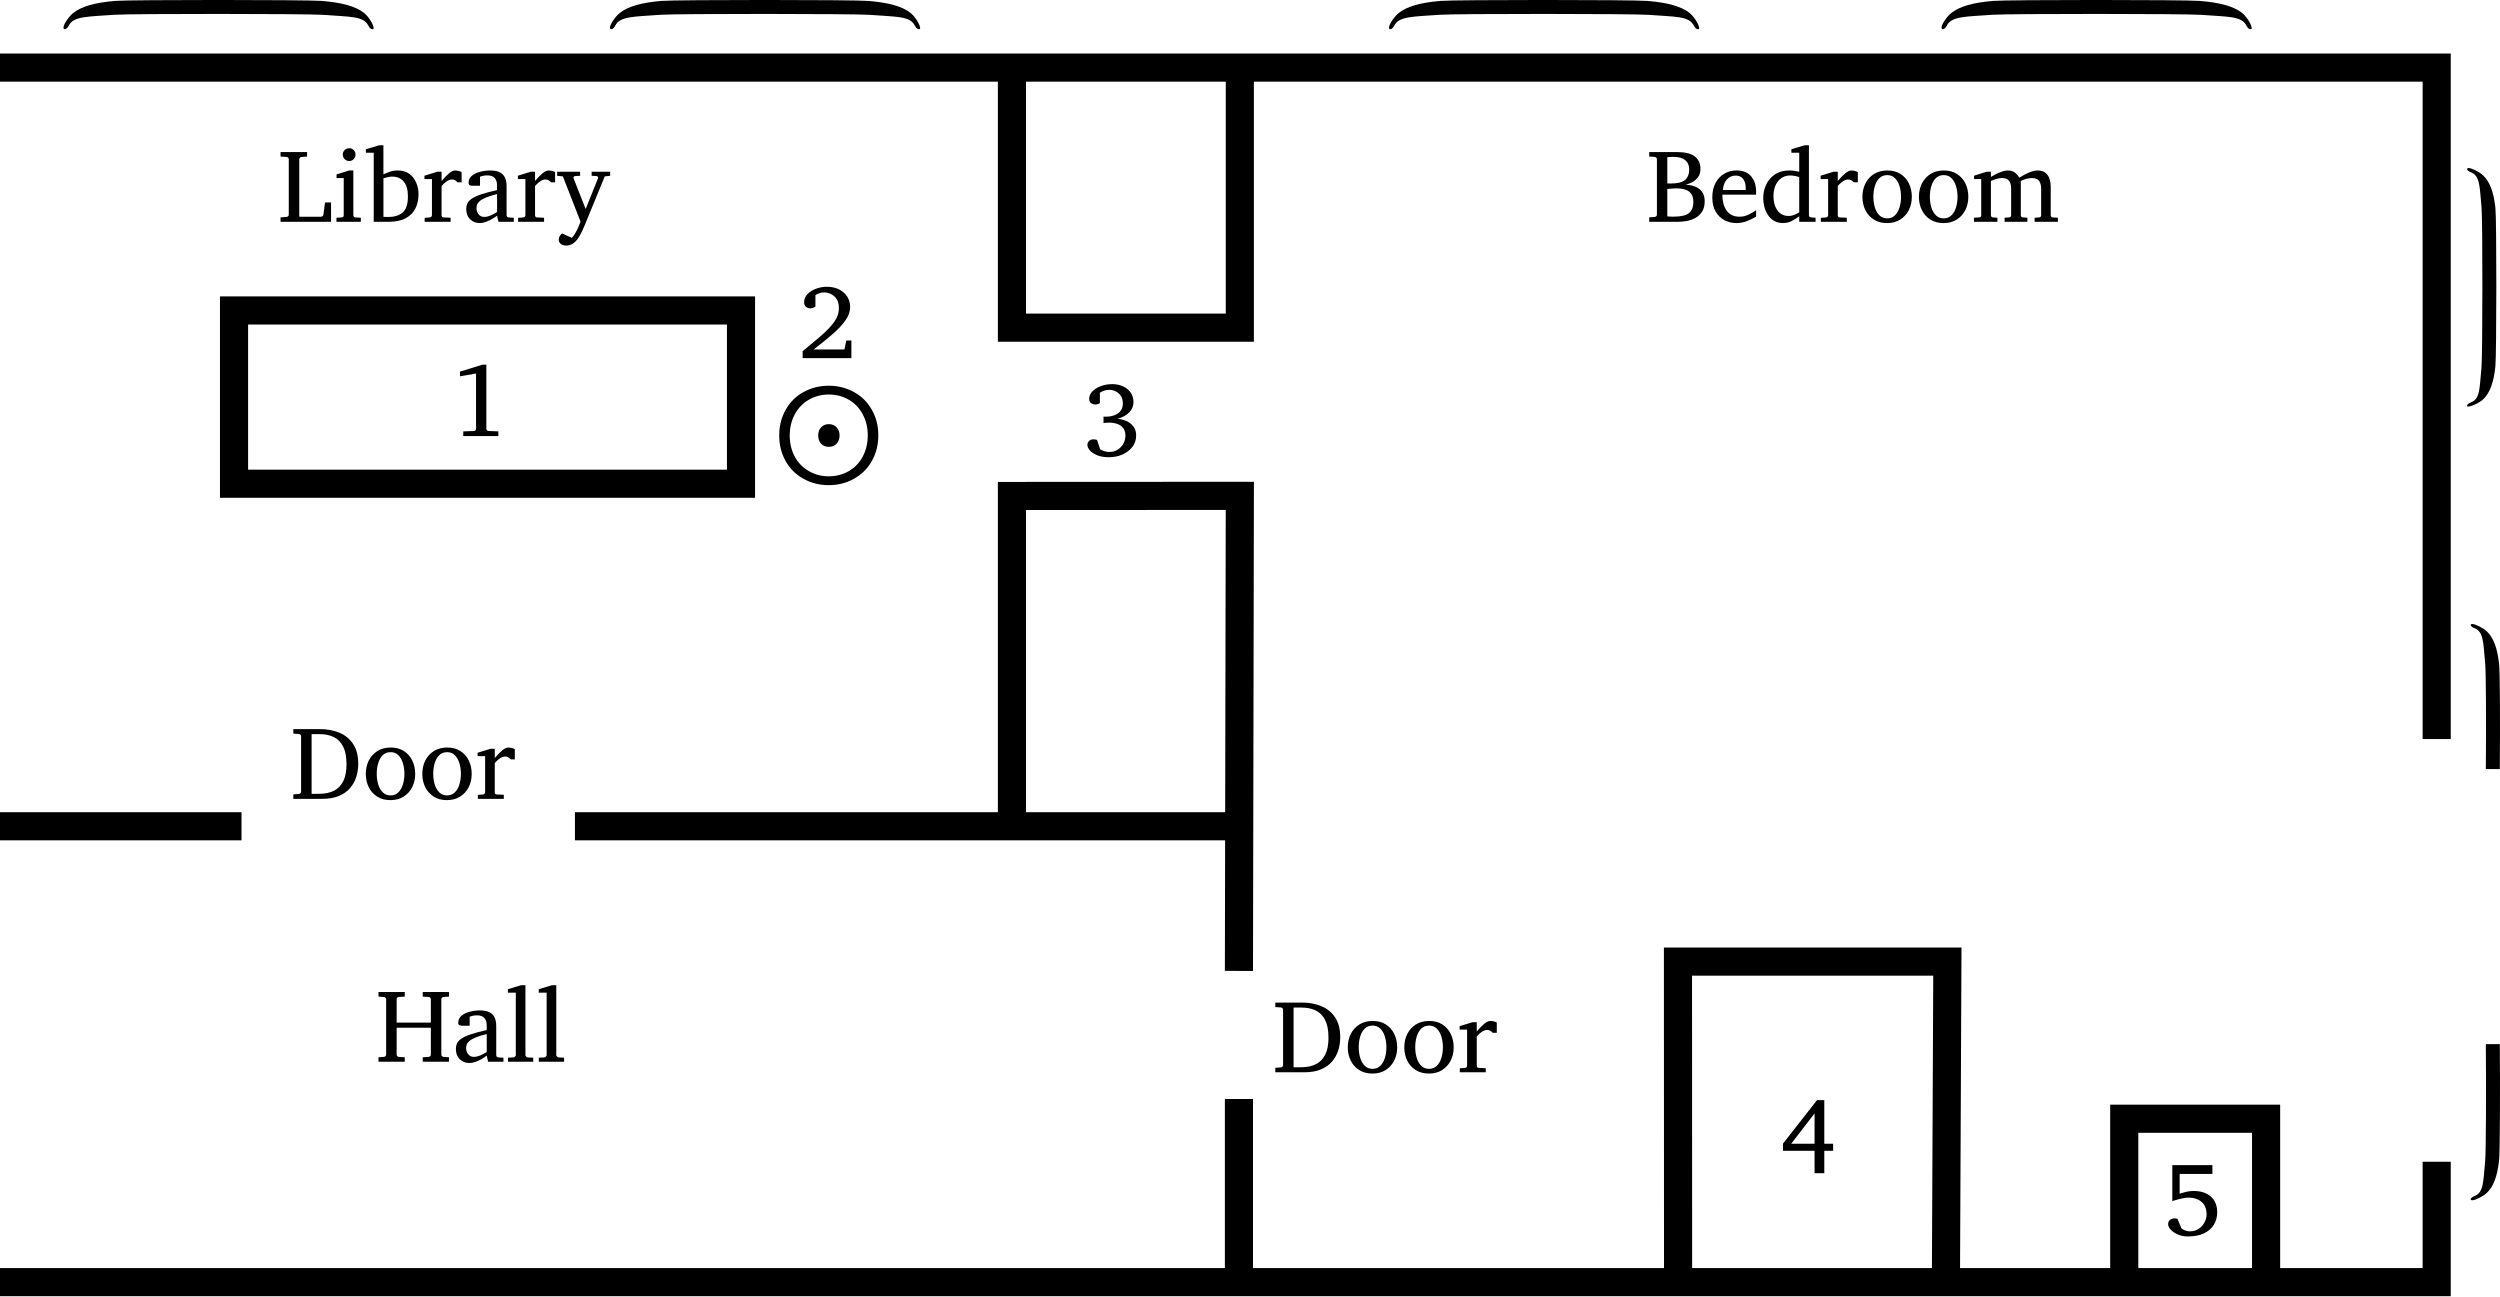
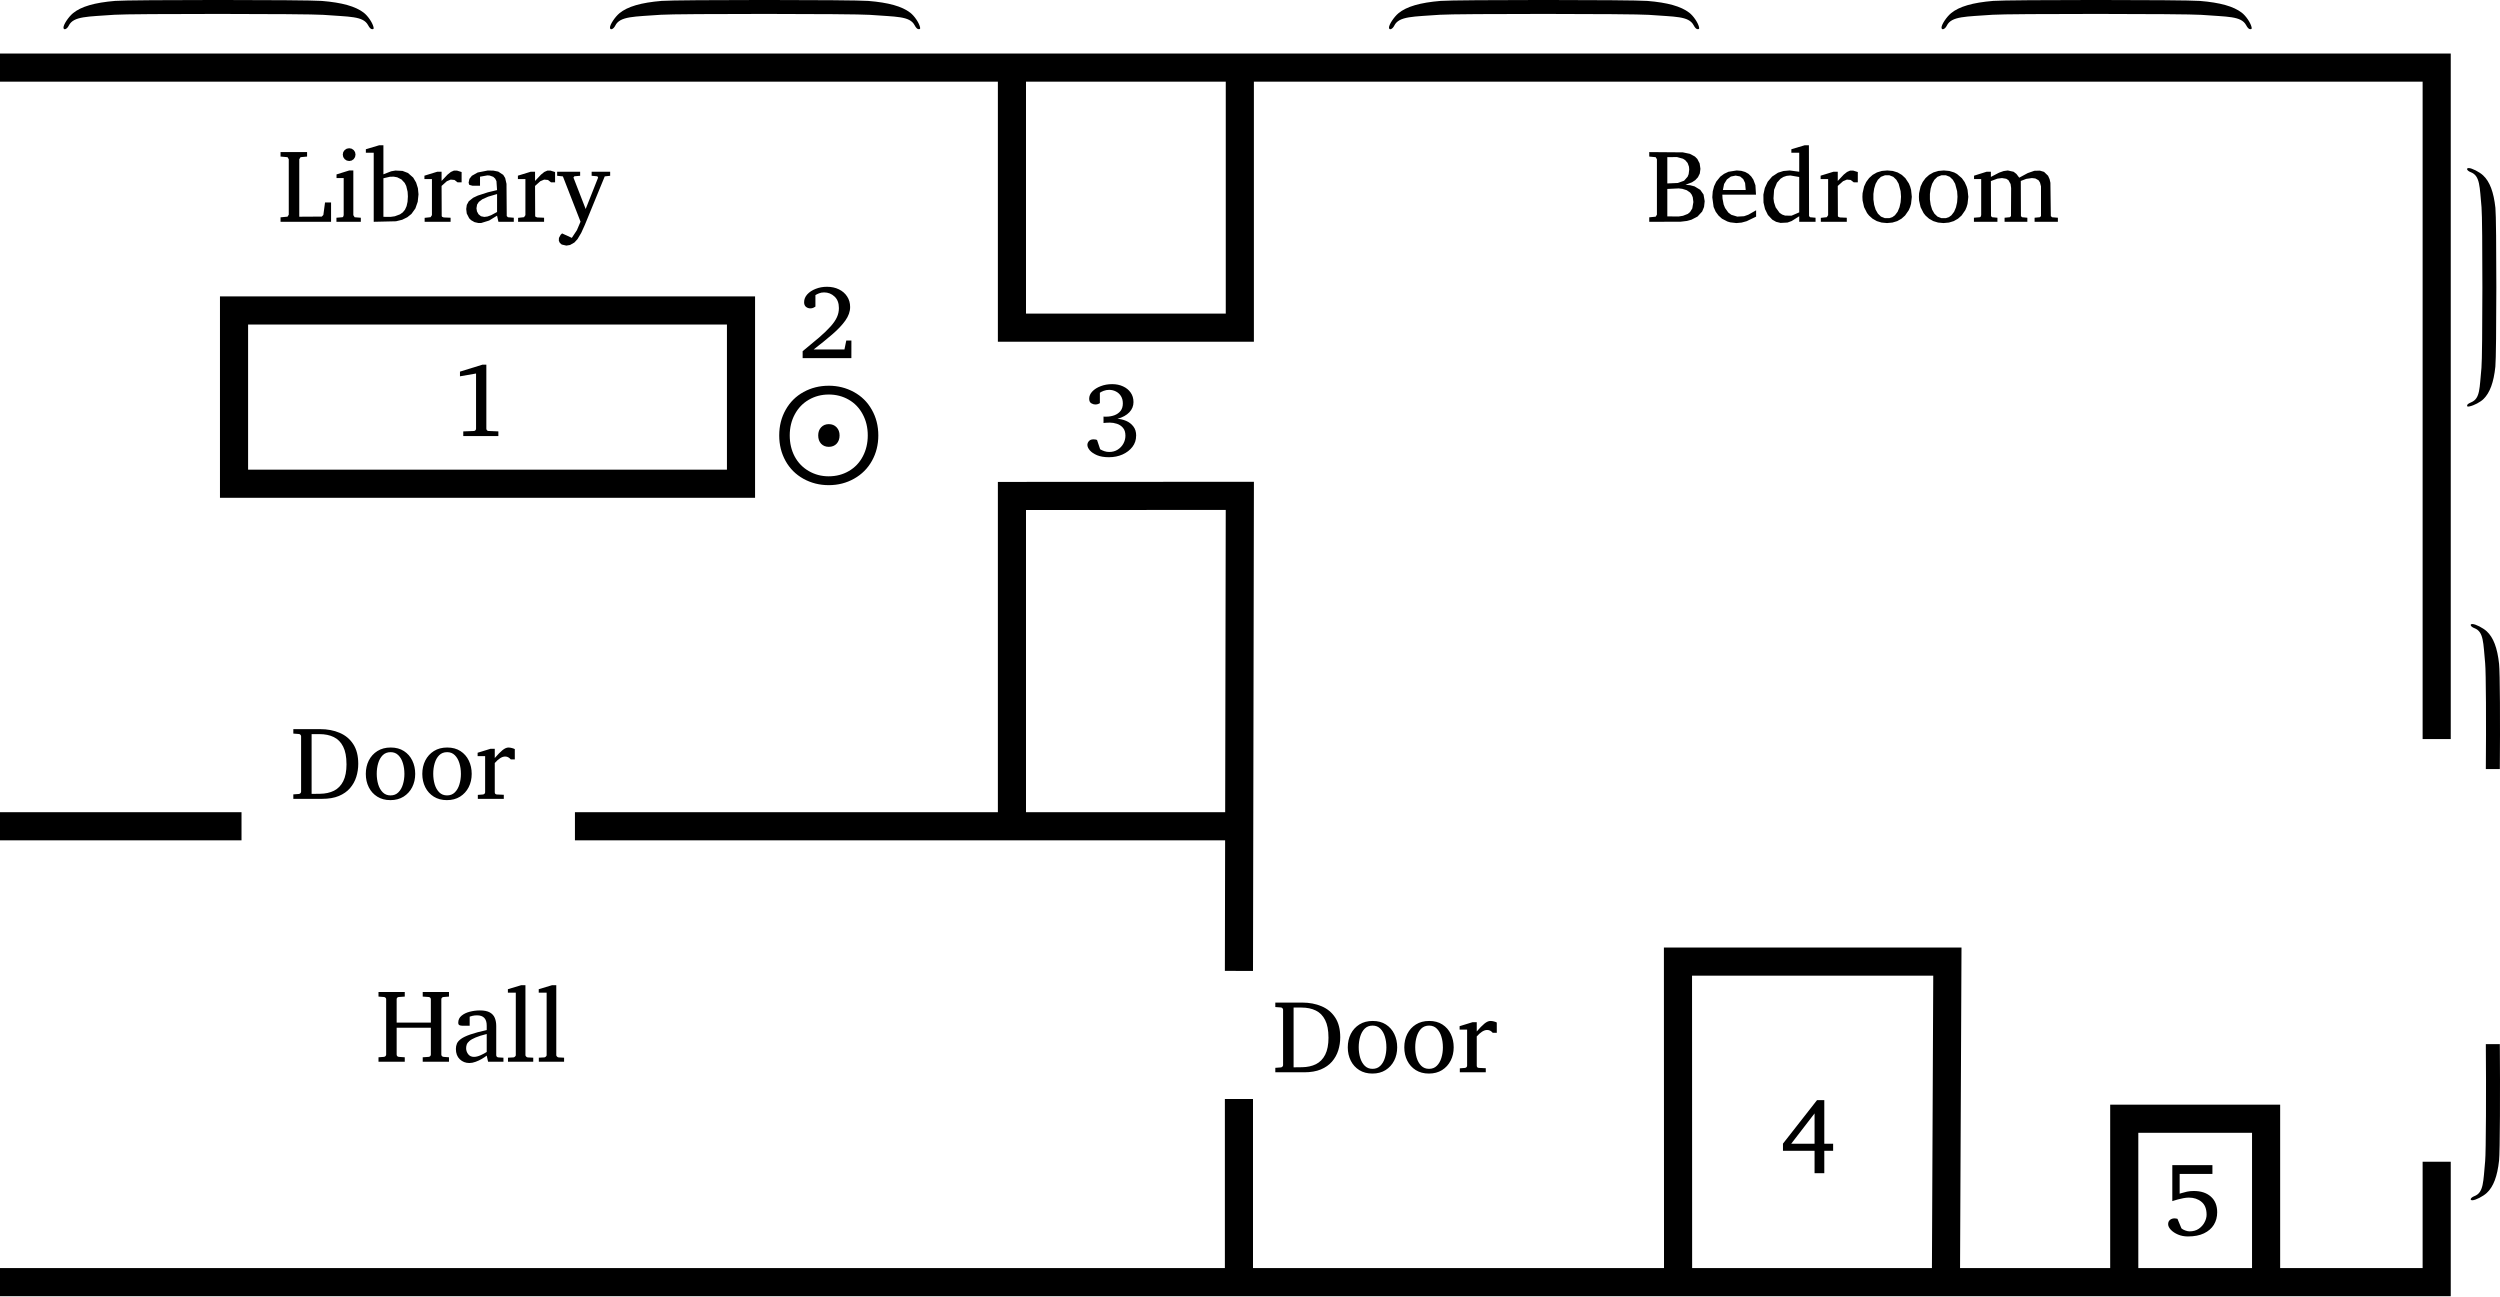
<svg xmlns="http://www.w3.org/2000/svg" version="1.1" viewBox="0 0 160 83">
  <path d="m145.03 81.887v-10.289h-9.078v10.289m-11.412 0.026 0.092-20.371h-17.242l7e-3 20.465m-42.633-29.317v-20.948l14.585-0.007-0.057 30.403m-14.528-57.583v16.417h14.585v-16.417m-0.057 65.782v11.665m-42.496-29.121h42.617m-79.415 0h15.459m-15.459 29.175h155.95v-7.704m-155.95-70.025h155.95v42.975m-140.97-27.434h32.446v11.09h-32.446z" fill="none" stroke="#000" stroke-width="1.8" />
-   <path d="m23.816 1.867c-0.082 0-0.167-0.082-0.259-0.257-0.32-0.594-1.192-0.528-2.871-0.66-0.968-0.075-12.342-0.08-13.36-0.005-1.71 0.127-2.624 0.082-2.925 0.695-0.115 0.236-0.339 0.316-0.339 0.123 0-0.193 0.323-0.681 0.608-0.917 0.516-0.426 1.378-0.679 2.706-0.789 0.937-0.078 12.251-0.078 13.219 0.002 1.3 0.106 2.155 0.346 2.685 0.754 0.257 0.198 0.546 0.617 0.619 0.9 0.033 0.13 0.019 0.155-0.08 0.155zm34.976 0c-0.082 0-0.167-0.082-0.259-0.257-0.32-0.594-1.192-0.528-2.871-0.66-0.968-0.075-12.342-0.08-13.36-0.005-1.71 0.127-2.624 0.082-2.925 0.695-0.115 0.236-0.339 0.316-0.339 0.123 0-0.193 0.323-0.681 0.608-0.917 0.516-0.426 1.378-0.679 2.706-0.789 0.937-0.078 12.251-0.078 13.219 0.002 1.3 0.106 2.155 0.346 2.685 0.754 0.257 0.198 0.546 0.617 0.619 0.9 0.033 0.13 0.019 0.155-0.08 0.155zm49.857 0c-0.082 0-0.167-0.082-0.259-0.257-0.32-0.594-1.192-0.528-2.871-0.66-0.968-0.075-12.342-0.08-13.36-0.005-1.71 0.127-2.624 0.082-2.925 0.695-0.115 0.236-0.339 0.316-0.339 0.123 0-0.193 0.323-0.681 0.608-0.917 0.516-0.426 1.378-0.679 2.706-0.789 0.937-0.078 12.251-0.078 13.219 0.002 1.3 0.106 2.155 0.346 2.685 0.754 0.257 0.198 0.546 0.617 0.619 0.9 0.033 0.13 0.019 0.155-0.081 0.155zm35.362 0c-0.082 0-0.167-0.082-0.259-0.257-0.32-0.594-1.192-0.528-2.871-0.66-0.968-0.075-12.342-0.08-13.36-0.005-1.71 0.127-2.624 0.082-2.925 0.695-0.115 0.236-0.339 0.316-0.339 0.123 0-0.193 0.323-0.681 0.608-0.917 0.516-0.426 1.378-0.679 2.706-0.789 0.937-0.078 12.251-0.078 13.219 0.002 1.3 0.106 2.155 0.346 2.685 0.754 0.257 0.198 0.546 0.617 0.619 0.9 0.033 0.13 0.019 0.155-0.081 0.155zm13.885 24.082c0-0.064 0.084-0.127 0.257-0.2 0.594-0.247 0.528-0.917 0.66-2.208 0.076-0.745 0.081-9.49 5e-3 -10.273-0.127-1.315-0.081-2.017-0.695-2.25-0.236-0.089-0.316-0.262-0.122-0.262 0.195 0 0.681 0.247 0.916 0.467 0.426 0.396 0.678 1.06 0.789 2.08 0.081 0.721 0.078 9.42-3e-3 10.164-0.106 1.001-0.346 1.659-0.754 2.066-0.196 0.198-0.617 0.419-0.9 0.476-0.13 0.026-0.155 0.014-0.155-0.061zm0.337 13.988c-0.193 0-0.113 0.172 0.122 0.262 0.612 0.231 0.568 0.933 0.695 2.248 0.055 0.568 0.069 3.918 0.043 6.774h0.895c0.026-2.832 0.012-6.211-0.047-6.736-0.111-1.02-0.363-1.685-0.789-2.08-0.236-0.219-0.723-0.467-0.916-0.467zm0 36.88c-0.193 0-0.113-0.172 0.122-0.262 0.612-0.231 0.568-0.933 0.695-2.248 0.055-0.568 0.069-4.623 0.043-7.481h0.895c0.026 2.832 0.012 6.918-0.047 7.443-0.111 1.02-0.363 1.685-0.789 2.08-0.236 0.219-0.723 0.467-0.916 0.467z" stroke-width=".25" />
+   <path d="m23.816 1.867c-0.082 0-0.167-0.082-0.259-0.257-0.32-0.594-1.192-0.528-2.871-0.66-0.968-0.075-12.342-0.08-13.36-0.005-1.71 0.127-2.624 0.082-2.925 0.695-0.115 0.236-0.339 0.316-0.339 0.123 0-0.193 0.323-0.681 0.608-0.917 0.516-0.426 1.378-0.679 2.706-0.789 0.937-0.078 12.251-0.078 13.219 0.002 1.3 0.106 2.155 0.346 2.685 0.754 0.257 0.198 0.546 0.617 0.619 0.9 0.033 0.13 0.019 0.155-0.08 0.155zm34.976 0c-0.082 0-0.167-0.082-0.259-0.257-0.32-0.594-1.192-0.528-2.871-0.66-0.968-0.075-12.342-0.08-13.36-0.005-1.71 0.127-2.624 0.082-2.925 0.695-0.115 0.236-0.339 0.316-0.339 0.123 0-0.193 0.323-0.681 0.608-0.917 0.516-0.426 1.378-0.679 2.706-0.789 0.937-0.078 12.251-0.078 13.219 0.002 1.3 0.106 2.155 0.346 2.685 0.754 0.257 0.198 0.546 0.617 0.619 0.9 0.033 0.13 0.019 0.155-0.08 0.155zm49.857 0c-0.082 0-0.167-0.082-0.259-0.257-0.32-0.594-1.192-0.528-2.871-0.66-0.968-0.075-12.342-0.08-13.36-0.005-1.71 0.127-2.624 0.082-2.925 0.695-0.115 0.236-0.339 0.316-0.339 0.123 0-0.193 0.323-0.681 0.608-0.917 0.516-0.426 1.378-0.679 2.706-0.789 0.937-0.078 12.251-0.078 13.219 0.002 1.3 0.106 2.155 0.346 2.685 0.754 0.257 0.198 0.546 0.617 0.619 0.9 0.033 0.13 0.019 0.155-0.081 0.155zm35.362 0c-0.082 0-0.167-0.082-0.259-0.257-0.32-0.594-1.192-0.528-2.871-0.66-0.968-0.075-12.342-0.08-13.36-0.005-1.71 0.127-2.624 0.082-2.925 0.695-0.115 0.236-0.339 0.316-0.339 0.123 0-0.193 0.323-0.681 0.608-0.917 0.516-0.426 1.378-0.679 2.706-0.789 0.937-0.078 12.251-0.078 13.219 0.002 1.3 0.106 2.155 0.346 2.685 0.754 0.257 0.198 0.546 0.617 0.619 0.9 0.033 0.13 0.019 0.155-0.081 0.155zm13.885 24.082c0-0.064 0.084-0.127 0.257-0.2 0.594-0.247 0.528-0.917 0.66-2.208 0.076-0.745 0.081-9.49 0.005-10.273-0.127-1.315-0.081-2.017-0.695-2.25-0.236-0.089-0.316-0.262-0.122-0.262 0.195 0 0.681 0.247 0.916 0.467 0.426 0.396 0.678 1.06 0.789 2.08 0.081 0.721 0.078 9.42-0.003 10.164-0.106 1.001-0.346 1.659-0.754 2.066-0.196 0.198-0.617 0.419-0.9 0.476-0.13 0.026-0.155 0.014-0.155-0.061zm0.337 13.988c-0.193 0-0.113 0.172 0.122 0.262 0.612 0.231 0.568 0.933 0.695 2.248 0.055 0.568 0.069 3.918 0.043 6.774h0.895c0.026-2.832 0.012-6.211-0.047-6.736-0.111-1.02-0.363-1.685-0.789-2.08-0.236-0.219-0.723-0.467-0.916-0.467zm0 36.88c-0.193 0-0.113-0.172 0.122-0.262 0.612-0.231 0.568-0.933 0.695-2.248 0.055-0.568 0.069-4.623 0.043-7.481h0.895c0.026 2.832 0.012 6.918-0.047 7.443-0.111 1.02-0.363 1.685-0.789 2.08-0.236 0.219-0.723 0.467-0.916 0.467z" stroke-width=".25" />
  <path aria-label="⨀" d="m53.043 27.145q0.308 0 0.499 0.203 0.191 0.203 0.191 0.519 0 0.329-0.191 0.532-0.191 0.199-0.499 0.199-0.3 0-0.491-0.199-0.187-0.203-0.187-0.532 0-0.321 0.187-0.519 0.191-0.203 0.491-0.203zm-0.004-2.459q0.872 0 1.607 0.402 0.734 0.398 1.148 1.132 0.418 0.731 0.418 1.648 0 0.893-0.406 1.623-0.406 0.731-1.144 1.145-0.734 0.414-1.623 0.414-0.884 0-1.623-0.41-0.734-0.41-1.14-1.14-0.406-0.731-0.406-1.631 0-0.913 0.414-1.644 0.414-0.735 1.144-1.136 0.73-0.402 1.611-0.402zm-0.004 0.564q-0.694 0-1.27 0.333-0.572 0.329-0.897 0.933-0.325 0.601-0.325 1.351 0 0.747 0.316 1.347 0.321 0.597 0.901 0.933 0.58 0.337 1.274 0.337 0.718 0 1.294-0.337 0.58-0.337 0.893-0.938 0.316-0.601 0.316-1.343 0-0.755-0.325-1.355-0.321-0.605-0.897-0.933-0.572-0.329-1.282-0.329z" stroke-width="2.356" />
  <g>
-     <path aria-label="Bedroom" d="m109.1 12.877q0 0.403-0.162 0.662-0.162 0.256-0.422 0.403-0.256 0.143-0.549 0.198-0.292 0.055-0.555 0.055h-1.86v-0.286l0.351-0.026q0.072-0.007 0.104-0.052 0.036-0.045 0.036-0.094v-3.546q0-0.049-0.036-0.094-0.033-0.049-0.104-0.052l-0.351-0.026v-0.286h1.779q0.795 0 1.146 0.286 0.351 0.286 0.351 0.786 0 0.331-0.159 0.539-0.156 0.208-0.38 0.321-0.221 0.111-0.419 0.162 0.299 0 0.581 0.101 0.282 0.097 0.464 0.328 0.185 0.227 0.185 0.62zm-0.99-2.026q0-0.39-0.256-0.601-0.253-0.211-0.766-0.211-0.104 0-0.224 0.009-0.12 0.009-0.156 0.009v1.682t0.091 0.002q0.094 0.002 0.149 0.002 0.649 0 0.906-0.234 0.256-0.234 0.256-0.662zm0.266 2.081q0-0.455-0.273-0.666-0.269-0.211-0.798-0.211-0.107 0-0.24 0.009-0.133 0.009-0.237 0.019-0.101 0.009-0.12 0.009v1.756t0.075 0.007q0.079 0.002 0.175 0.009 0.101 0.002 0.162 0.002 0.698 0 0.977-0.234 0.279-0.234 0.279-0.705zm4.015 0.932q-0.279 0.172-0.604 0.292-0.321 0.12-0.659 0.12-0.403 0-0.756-0.179-0.351-0.182-0.568-0.549-0.217-0.367-0.217-0.922 0-0.519 0.201-0.906 0.201-0.386 0.555-0.597 0.354-0.214 0.805-0.214 0.62 0 0.932 0.386 0.312 0.383 0.312 0.977 0 0.033 0 0.088 0 0.052-7e-3 0.097h-2.155q0 0.253 0.052 0.507 0.056 0.25 0.182 0.455 0.126 0.205 0.341 0.328 0.214 0.123 0.536 0.123 0.286 0 0.555-0.13 0.273-0.133 0.497-0.282zm-0.665-1.705v-0.146q0-0.328-0.159-0.552-0.156-0.224-0.487-0.224-0.328 0-0.558 0.247-0.23 0.247-0.256 0.675zm4.47 2.036h-1.045v-0.354q-0.227 0.175-0.484 0.305-0.256 0.13-0.545 0.13-0.334 0-0.578-0.14-0.24-0.143-0.396-0.377-0.153-0.234-0.227-0.516-0.075-0.282-0.075-0.565 0-0.451 0.185-0.854 0.185-0.406 0.562-0.659 0.377-0.256 0.948-0.256 0.159 0 0.344 0.033 0.188 0.029 0.266 0.049v-1.218h-0.503v-0.221l0.857-0.257h0.266v4.474q0 0.136 0.14 0.146l0.286 0.019zm-1.045-0.604v-2.263q-0.084-0.029-0.253-0.062-0.166-0.036-0.312-0.036-0.493 0-0.789 0.367-0.295 0.364-0.295 0.968 0 0.542 0.253 0.899 0.253 0.357 0.711 0.357 0.201 0 0.377-0.075 0.179-0.078 0.308-0.156zm3.749-1.922h-0.26q-0.062-0.075-0.149-0.127-0.084-0.055-0.208-0.055-0.159 0-0.328 0.111-0.166 0.111-0.338 0.302v1.87q0 0.14 0.14 0.146l0.438 0.019v0.26h-1.662v-0.253l0.328-0.026q0.059-0.007 0.097-0.045 0.043-0.039 0.043-0.101v-2.308h-0.48v-0.217l0.824-0.253h0.273v0.591q0.282-0.328 0.49-0.5 0.211-0.172 0.386-0.172 0.104 0 0.224 0.033 0.12 0.033 0.182 0.068zm3.457 0.929q0 0.471-0.195 0.854-0.195 0.38-0.552 0.604-0.354 0.221-0.841 0.221-0.484 0-0.837-0.221-0.354-0.221-0.545-0.601-0.192-0.38-0.192-0.857 0-0.474 0.192-0.857 0.195-0.383 0.552-0.607 0.36-0.224 0.85-0.224 0.497 0 0.847 0.227 0.351 0.227 0.536 0.61 0.185 0.383 0.185 0.851zm-0.691-0.007q0-0.364-0.097-0.679-0.094-0.315-0.292-0.51-0.195-0.195-0.493-0.195-0.308 0-0.506 0.195-0.195 0.195-0.289 0.51-0.094 0.315-0.094 0.679 0 0.36 0.094 0.679 0.097 0.315 0.292 0.51 0.198 0.195 0.497 0.195 0.305 0 0.5-0.195 0.198-0.195 0.292-0.51 0.097-0.315 0.097-0.679zm4.307 0.007q0 0.471-0.195 0.854-0.195 0.38-0.552 0.604-0.354 0.221-0.841 0.221-0.484 0-0.837-0.221-0.354-0.221-0.545-0.601-0.192-0.38-0.192-0.857 0-0.474 0.192-0.857 0.195-0.383 0.552-0.607 0.36-0.224 0.85-0.224 0.497 0 0.847 0.227 0.351 0.227 0.536 0.61 0.185 0.383 0.185 0.851zm-0.691-0.007q0-0.364-0.097-0.679-0.094-0.315-0.292-0.51-0.195-0.195-0.493-0.195-0.308 0-0.506 0.195-0.195 0.195-0.289 0.51-0.094 0.315-0.094 0.679 0 0.36 0.094 0.679 0.097 0.315 0.292 0.51 0.198 0.195 0.497 0.195 0.305 0 0.5-0.195 0.198-0.195 0.292-0.51 0.097-0.315 0.097-0.679zm6.423 1.604h-1.49v-0.26l0.279-0.019q0.14-0.009 0.14-0.146v-1.695q0-0.308-0.13-0.494-0.126-0.185-0.461-0.185-0.166 0-0.364 0.052-0.195 0.052-0.347 0.133v2.188q0 0.136 0.14 0.146l0.279 0.019v0.26h-1.457v-0.26l0.279-0.019q0.14-0.009 0.14-0.146v-1.737q0-0.282-0.133-0.458-0.133-0.179-0.451-0.179-0.188 0-0.393 0.065-0.204 0.062-0.318 0.127v2.182q0 0.136 0.139 0.146l0.279 0.019v0.26h-1.503v-0.26l0.325-0.019q0.14-0.009 0.14-0.146v-2.308h-0.458v-0.217l0.805-0.253h0.273v0.331q0.149-0.091 0.334-0.185 0.188-0.094 0.383-0.159 0.195-0.068 0.367-0.068 0.289 0 0.467 0.149 0.179 0.146 0.263 0.312 0.133-0.084 0.338-0.192 0.204-0.111 0.422-0.188 0.221-0.081 0.396-0.081 0.351 0 0.536 0.162 0.185 0.159 0.253 0.396 0.069 0.234 0.069 0.461v1.841q0 0.062 0.039 0.104 0.043 0.039 0.101 0.042l0.321 0.019z" />
+     <path aria-label="Bedroom" d="M109.1 12.877l-0.041 0.367l-0.121 0.295l-0.299 0.323l-0.389 0.2l-0.283 0.078l-0.422 0.051l-1.993 0.004v-0.286l0.412 -0.042l0.079 -0.129v-3.546l-0.079 -0.132l-0.412 -0.04v-0.286l2.148 0.017l0.45 0.094l0.327 0.175l0.153 0.155l0.147 0.285l0.05 0.345l-0.04 0.3l-0.119 0.24l-0.172 0.184l-0.207 0.137l-0.419 0.162l0.294 0.025l0.287 0.076l0.366 0.221l0.21 0.3zM108.11 10.851l-0.016 -0.184l-0.085 -0.234l-0.155 -0.183l-0.144 -0.092l-0.383 -0.106l-0.619 0.006v1.682l0.671 -0.029l0.403 -0.145l0.227 -0.258l0.065 -0.166zM108.376 12.932l-0.038 -0.307l-0.069 -0.167l-0.102 -0.136l-0.215 -0.148l-0.288 -0.09l-0.232 -0.026l-0.724 0.035v1.757l0.734 0.004l0.271 -0.044l0.308 -0.121l0.141 -0.117l0.144 -0.23zM112.391 13.864l-0.604 0.292l-0.325 0.09l-0.333 0.03l-0.391 -0.045l-0.186 -0.056l-0.347 -0.18l-0.219 -0.198l-0.182 -0.248l-0.133 -0.303l-0.084 -0.619l0.028 -0.372l0.085 -0.333l0.14 -0.295l0.258 -0.321l0.245 -0.182l0.278 -0.131l0.527 -0.084l0.29 0.024l0.253 0.073l0.213 0.12l0.175 0.17l0.137 0.204l0.131 0.357l0.037 0.601h-2.155l0.013 0.253l0.071 0.376l0.091 0.226l0.208 0.29l0.192 0.144l0.382 0.116l0.435 -0.025l0.274 -0.097l0.496 -0.283zM111.726 12.159l-0.04 -0.448l-0.119 -0.25l-0.2 -0.168l-0.287 -0.055l-0.304 0.061l-0.254 0.185l-0.18 0.292l-0.077 0.383zM116.196 14.195h-1.046v-0.354l-0.483 0.305l-0.266 0.097l-0.442 0.024l-0.288 -0.07l-0.243 -0.138l-0.281 -0.299l-0.185 -0.379l-0.098 -0.42l-0.007 -0.505l0.092 -0.427l0.185 -0.398l0.281 -0.33l0.377 -0.248l0.346 -0.108l0.402 -0.036l0.61 0.082v-1.218h-0.503v-0.221l0.857 -0.256h0.266l0.009 4.534l0.069 0.073l0.347 0.032zM115.15 13.591v-2.263l-0.565 -0.097l-0.235 0.023l-0.209 0.068l-0.185 0.115l-0.23 0.255l-0.184 0.454l-0.038 0.551l0.032 0.248l0.107 0.329l0.25 0.347l0.165 0.111l0.191 0.067l0.411 0.004zM118.899 11.669h-0.26l-0.194 -0.151l-0.244 -0.024l-0.247 0.104l-0.337 0.302l0.008 1.931l0.027 0.045l0.105 0.04l0.438 0.019v0.26h-1.662v-0.253l0.381 -0.042L117 13.77v-2.309h-0.48v-0.217l0.825 -0.254h0.272v0.591l0.381 -0.405l0.212 -0.17l0.194 -0.086l0.197 -0.003l0.299 0.093zM122.356 12.598l-0.049 0.448l-0.061 0.208l-0.085 0.198l-0.236 0.34l-0.229 0.204l-0.272 0.155l-0.309 0.093l-0.346 0.032l-0.345 -0.032l-0.308 -0.093l-0.271 -0.154l-0.227 -0.202l-0.127 -0.161l-0.19 -0.376l-0.096 -0.428l-0.011 -0.232l0.011 -0.232l0.096 -0.428l0.136 -0.291l0.184 -0.25l0.229 -0.206l0.275 -0.156l0.313 -0.095l0.35 -0.031l0.351 0.032l0.311 0.096l0.27 0.159l0.224 0.207l0.227 0.344l0.08 0.196l0.058 0.208zM121.665 12.591l-0.025 -0.352l-0.126 -0.478l-0.147 -0.254l-0.196 -0.19l-0.247 -0.098h-0.29l-0.253 0.098l-0.198 0.19l-0.144 0.255l-0.094 0.31l-0.047 0.339v0.356l0.047 0.34l0.096 0.312l0.146 0.255l0.196 0.189l0.249 0.098h0.288l0.192 -0.064l0.163 -0.118l0.172 -0.225l0.12 -0.285l0.073 -0.327zM125.972 12.598l-0.049 0.448l-0.061 0.208l-0.085 0.198l-0.235 0.34l-0.23 0.204l-0.273 0.155l-0.309 0.093l-0.346 0.032l-0.345 -0.032l-0.307 -0.093l-0.272 -0.154l-0.227 -0.202l-0.126 -0.161l-0.19 -0.376l-0.096 -0.428l-0.011 -0.232l0.011 -0.232l0.096 -0.428l0.136 -0.291l0.184 -0.25l0.23 -0.206l0.274 -0.156l0.313 -0.095l0.35 -0.031l0.351 0.032l0.312 0.096l0.184 0.1l0.309 0.266l0.177 0.25l0.13 0.29l0.058 0.208zM125.28 12.591l-0.024 -0.352l-0.127 -0.478l-0.146 -0.254l-0.196 -0.19l-0.247 -0.098h-0.29l-0.253 0.098l-0.197 0.19l-0.145 0.255l-0.094 0.31l-0.047 0.339v0.356l0.047 0.34l0.096 0.312l0.146 0.255L124 13.863l0.248 0.098h0.288l0.193 -0.064l0.162 -0.118l0.172 -0.225l0.12 -0.285l0.073 -0.327zM131.704 14.194h-1.49v-0.259l0.34 -0.033l0.07 -0.072v-1.902l-0.065 -0.247l-0.092 -0.144l-0.204 -0.115l-0.221 -0.026l-0.363 0.052l-0.348 0.133l0.009 2.249l0.069 0.072l0.341 0.033v0.26h-1.457v-0.26l0.34 -0.033l0.07 -0.072l0.009 -1.797l-0.034 -0.256l-0.136 -0.244l-0.143 -0.092l-0.272 -0.045l-0.292 0.037l-0.418 0.155l0.008 2.242l0.07 0.072l0.34 0.033v0.26h-1.503v-0.26l0.385 -0.033l0.044 -0.028l0.035 -0.104v-2.309h-0.457v-0.217l0.805 -0.253h0.273v0.331l0.524 -0.272l0.288 -0.102L128.5 10.91l0.371 0.083l0.18 0.14l0.18 0.238l0.545 -0.294L130.2 10.93l0.351 -0.01l0.268 0.08l0.258 0.25l0.098 0.218l0.051 0.232l0.027 2.127l0.076 0.077l0.376 0.031z" />
    <path aria-label="Door" d="m85.775 66.386q0 0.435-0.127 0.838-0.127 0.403-0.402 0.721-0.273 0.315-0.714 0.5-0.438 0.182-1.065 0.182h-1.847v-0.286l0.351-0.026q0.071-0.007 0.107-0.052 0.039-0.045 0.039-0.094v-3.546q0-0.049-0.039-0.094-0.036-0.049-0.107-0.052l-0.351-0.026v-0.286h1.714q0.698 0 1.25 0.237 0.552 0.234 0.87 0.724 0.321 0.49 0.321 1.26zm-0.753 0.013q0-0.698-0.214-1.117-0.211-0.422-0.6-0.61-0.386-0.188-0.912-0.188h-0.506v3.825l0.539-0.007q0.513-0.007 0.893-0.195 0.38-0.192 0.591-0.607 0.211-0.416 0.211-1.101zm4.398 0.63q0 0.471-0.195 0.854-0.195 0.38-0.552 0.604-0.354 0.221-0.841 0.221-0.484 0-0.837-0.221-0.354-0.221-0.545-0.601-0.192-0.38-0.192-0.857 0-0.474 0.192-0.857 0.195-0.383 0.552-0.607 0.36-0.224 0.85-0.224 0.497 0 0.847 0.227 0.351 0.227 0.536 0.61 0.185 0.383 0.185 0.851zm-0.691-0.007q0-0.364-0.097-0.679-0.094-0.315-0.292-0.51-0.195-0.195-0.493-0.195-0.308 0-0.506 0.195-0.195 0.195-0.289 0.51-0.094 0.315-0.094 0.679 0 0.36 0.094 0.679 0.097 0.315 0.292 0.51 0.198 0.195 0.497 0.195 0.305 0 0.5-0.195 0.198-0.195 0.292-0.51 0.097-0.315 0.097-0.679zm4.307 0.007q0 0.471-0.195 0.854-0.195 0.38-0.552 0.604-0.354 0.221-0.841 0.221-0.484 0-0.837-0.221-0.354-0.221-0.545-0.601-0.191-0.38-0.191-0.857 0-0.474 0.191-0.857 0.195-0.383 0.552-0.607 0.36-0.224 0.85-0.224 0.497 0 0.847 0.227 0.351 0.227 0.536 0.61 0.185 0.383 0.185 0.851zm-0.691-0.007q0-0.364-0.097-0.679-0.094-0.315-0.292-0.51-0.195-0.195-0.493-0.195-0.308 0-0.506 0.195-0.195 0.195-0.289 0.51-0.094 0.315-0.094 0.679 0 0.36 0.094 0.679 0.097 0.315 0.292 0.51 0.198 0.195 0.497 0.195 0.305 0 0.5-0.195 0.198-0.195 0.292-0.51 0.097-0.315 0.097-0.679zm3.45-0.922h-0.26q-0.062-0.075-0.149-0.127-0.084-0.055-0.208-0.055-0.159 0-0.328 0.11-0.166 0.11-0.338 0.302v1.87q0 0.14 0.14 0.146l0.438 0.02v0.26h-1.662v-0.253l0.328-0.026q0.058-0.007 0.097-0.045 0.042-0.039 0.042-0.101v-2.308h-0.48v-0.218l0.824-0.253h0.273v0.591q0.282-0.328 0.49-0.5 0.211-0.172 0.386-0.172 0.104 0 0.224 0.032 0.12 0.032 0.182 0.068z" />
    <path aria-label="Door" d="m22.928 48.885q0 0.435-0.127 0.838-0.127 0.403-0.402 0.721-0.273 0.315-0.714 0.5-0.438 0.182-1.065 0.182h-1.847v-0.286l0.351-0.026q0.071-0.007 0.107-0.052 0.039-0.045 0.039-0.094v-3.546q0-0.049-0.039-0.094-0.036-0.049-0.107-0.052l-0.351-0.026v-0.286h1.714q0.698 0 1.25 0.237 0.552 0.234 0.87 0.724 0.321 0.49 0.321 1.26zm-0.753 0.014q0-0.698-0.214-1.117-0.211-0.422-0.6-0.61-0.386-0.188-0.912-0.188h-0.506v3.825l0.539-0.007q0.513-0.007 0.893-0.195 0.38-0.192 0.591-0.607 0.211-0.416 0.211-1.101zm4.398 0.63q0 0.471-0.195 0.854-0.195 0.38-0.552 0.604-0.354 0.221-0.841 0.221-0.484 0-0.837-0.221-0.354-0.221-0.545-0.601-0.191-0.38-0.191-0.857 0-0.474 0.191-0.857 0.195-0.383 0.552-0.607 0.36-0.224 0.85-0.224 0.497 0 0.847 0.227 0.351 0.227 0.536 0.61 0.185 0.383 0.185 0.851zm-0.691-0.007q0-0.364-0.097-0.679-0.094-0.315-0.292-0.51-0.195-0.195-0.493-0.195-0.308 0-0.506 0.195-0.195 0.195-0.289 0.51-0.094 0.315-0.094 0.679 0 0.36 0.094 0.679 0.097 0.315 0.292 0.51 0.198 0.195 0.497 0.195 0.305 0 0.5-0.195 0.198-0.195 0.292-0.51 0.097-0.315 0.097-0.679zm4.307 0.007q0 0.471-0.195 0.854-0.195 0.38-0.552 0.604-0.354 0.221-0.841 0.221-0.484 0-0.837-0.221-0.354-0.221-0.545-0.601-0.192-0.38-0.192-0.857 0-0.474 0.192-0.857 0.195-0.383 0.552-0.607 0.36-0.224 0.85-0.224 0.497 0 0.847 0.227 0.351 0.227 0.536 0.61 0.185 0.383 0.185 0.851zm-0.691-0.007q0-0.364-0.097-0.679-0.094-0.315-0.292-0.51-0.195-0.195-0.493-0.195-0.308 0-0.506 0.195-0.195 0.195-0.289 0.51-0.094 0.315-0.094 0.679 0 0.36 0.094 0.679 0.097 0.315 0.292 0.51 0.198 0.195 0.497 0.195 0.305 0 0.5-0.195 0.198-0.195 0.292-0.51 0.097-0.315 0.097-0.679zm3.45-0.922h-0.26q-0.062-0.075-0.149-0.127-0.084-0.055-0.208-0.055-0.159 0-0.328 0.111-0.166 0.111-0.338 0.302v1.87q0 0.14 0.14 0.146l0.438 0.019v0.26h-1.662v-0.253l0.328-0.026q0.058-0.007 0.097-0.045 0.042-0.039 0.042-0.101v-2.308h-0.48v-0.217l0.824-0.253h0.273v0.591q0.282-0.328 0.49-0.5 0.211-0.172 0.386-0.172 0.104 0 0.224 0.033 0.12 0.033 0.182 0.068z" />
    <path aria-label="Hall" d="m28.735 67.952h-1.681v-0.286l0.38-0.026q0.068-0.007 0.104-0.052 0.036-0.045 0.036-0.094v-1.718h-2.188v1.718q0 0.049 0.032 0.094 0.036 0.045 0.107 0.052l0.38 0.026v0.286h-1.681v-0.286l0.344-0.026q0.071-0.007 0.107-0.052 0.039-0.045 0.039-0.094v-3.546q0-0.049-0.039-0.091-0.036-0.045-0.107-0.049l-0.344-0.026v-0.292h1.681v0.292l-0.38 0.026q-0.071 0.003-0.107 0.049-0.032 0.042-0.032 0.091v1.497h2.188v-1.497q0-0.049-0.036-0.091-0.036-0.045-0.104-0.049l-0.38-0.026v-0.292h1.681v0.292l-0.344 0.026q-0.071 0.003-0.11 0.049-0.036 0.042-0.036 0.091v3.546q0 0.049 0.036 0.094 0.039 0.045 0.11 0.052l0.344 0.026zm3.486 0h-0.983l-0.088-0.393q-0.127 0.101-0.315 0.211-0.188 0.111-0.396 0.185-0.208 0.078-0.399 0.078-0.36 0-0.613-0.24-0.25-0.24-0.25-0.659 0-0.185 0.065-0.344 0.068-0.159 0.266-0.302 0.201-0.146 0.594-0.282 0.396-0.139 1.048-0.282 0-0.009 0-0.104 0-0.097 0-0.182 0-0.656-0.62-0.656-0.172 0-0.299 0.033-0.123 0.033-0.172 0.052v0.578h-0.484q-0.091 0-0.169-0.033-0.078-0.036-0.078-0.159 0-0.273 0.208-0.445 0.208-0.175 0.526-0.257 0.321-0.084 0.649-0.084 0.412 0 0.639 0.13 0.227 0.127 0.318 0.354 0.091 0.224 0.091 0.513v1.864q0 0.062 0.039 0.104 0.042 0.039 0.101 0.042l0.321 0.019zm-1.071-0.627v-1.149q-0.448 0.11-0.714 0.224-0.263 0.111-0.393 0.224-0.13 0.111-0.172 0.227-0.039 0.114-0.039 0.237 0 0.204 0.13 0.38 0.133 0.172 0.37 0.172 0.195 0 0.432-0.107 0.237-0.107 0.386-0.208zm2.977 0.627h-1.616v-0.26l0.354-0.019q0.045-0.003 0.094-0.049 0.052-0.049 0.052-0.091v-4.003h-0.506v-0.221l0.85-0.256h0.273v4.481q0 0.042 0.049 0.091 0.049 0.045 0.091 0.049l0.36 0.019zm1.974 0h-1.616v-0.26l0.354-0.019q0.045-0.003 0.094-0.049 0.052-0.049 0.052-0.091v-4.003h-0.506v-0.221l0.85-0.256h0.273v4.481q0 0.042 0.049 0.091 0.049 0.045 0.091 0.049l0.36 0.019z" />
-     <path aria-label="Library" d="m21.188 14.195h-3.233v-0.286l0.386-0.026q0.071-0.007 0.104-0.052 0.036-0.045 0.036-0.094v-3.546q0-0.049-0.036-0.094-0.032-0.049-0.104-0.052l-0.386-0.026v-0.286h1.698v0.286l-0.354 0.026q-0.071 0.002-0.11 0.052-0.036 0.045-0.036 0.094v3.679h1.396q0.045 0 0.094-0.036t0.052-0.078l0.107-0.799h0.386zm1.565-4.302q0 0.169-0.117 0.292-0.117 0.12-0.286 0.12-0.169 0-0.292-0.12-0.12-0.123-0.12-0.292 0-0.172 0.12-0.289 0.123-0.117 0.292-0.117 0.169 0 0.286 0.117 0.117 0.117 0.117 0.289zm0.341 4.302h-1.561v-0.26l0.325-0.019q0.14-0.009 0.14-0.146v-2.373h-0.458v-0.234l0.811-0.253h0.263v2.86q0 0.062 0.039 0.104 0.042 0.039 0.101 0.042l0.341 0.019zm3.691-1.756q0 0.5-0.198 0.899-0.198 0.396-0.62 0.627-0.422 0.23-1.091 0.23h-0.958v-4.422h-0.503v-0.221l0.857-0.257h0.266v1.86q0.114-0.055 0.367-0.149 0.256-0.097 0.549-0.097 0.438 0 0.734 0.211 0.295 0.211 0.445 0.562 0.153 0.347 0.153 0.756zm-0.678 0.133q0-0.63-0.266-0.948-0.266-0.321-0.75-0.321-0.11 0-0.282 0.036-0.169 0.036-0.269 0.071v2.467q0.081 0.002 0.162 0.007 0.081 0 0.162 0 0.591 0 0.915-0.292 0.328-0.292 0.328-1.02zm3.437-0.903h-0.26q-0.062-0.075-0.149-0.127-0.084-0.055-0.208-0.055-0.159 0-0.328 0.111-0.166 0.111-0.338 0.302v1.87q0 0.14 0.14 0.146l0.438 0.019v0.26h-1.662v-0.253l0.328-0.026q0.058-0.007 0.097-0.045 0.042-0.039 0.042-0.101v-2.308h-0.48v-0.217l0.824-0.253h0.273v0.591q0.282-0.328 0.49-0.5 0.211-0.172 0.386-0.172 0.104 0 0.224 0.033 0.12 0.033 0.182 0.068zm3.34 2.526h-0.984l-0.088-0.393q-0.127 0.101-0.315 0.211-0.188 0.111-0.396 0.185-0.208 0.078-0.399 0.078-0.36 0-0.613-0.24-0.25-0.24-0.25-0.659 0-0.185 0.065-0.344 0.068-0.159 0.266-0.302 0.201-0.146 0.594-0.282 0.396-0.14 1.048-0.282 0-0.009 0-0.104 0-0.097 0-0.182 0-0.656-0.62-0.656-0.172 0-0.299 0.033-0.123 0.033-0.172 0.052v0.578h-0.484q-0.091 0-0.169-0.033-0.078-0.036-0.078-0.159 0-0.273 0.208-0.445 0.208-0.175 0.526-0.256 0.321-0.084 0.649-0.084 0.412 0 0.639 0.13 0.227 0.127 0.318 0.354 0.091 0.224 0.091 0.513v1.864q0 0.062 0.039 0.104 0.042 0.039 0.101 0.042l0.321 0.019zm-1.071-0.627v-1.149q-0.448 0.11-0.714 0.224-0.263 0.11-0.393 0.224-0.13 0.11-0.172 0.227-0.039 0.114-0.039 0.237 0 0.205 0.13 0.38 0.133 0.172 0.37 0.172 0.195 0 0.432-0.107 0.237-0.107 0.386-0.208zm3.713-1.899h-0.26q-0.062-0.075-0.149-0.127-0.084-0.055-0.208-0.055-0.159 0-0.328 0.111-0.166 0.111-0.338 0.302v1.87q0 0.14 0.14 0.146l0.438 0.019v0.26h-1.662v-0.253l0.328-0.026q0.058-0.007 0.097-0.045 0.042-0.039 0.042-0.101v-2.308h-0.48v-0.217l0.824-0.253h0.273v0.591q0.282-0.328 0.49-0.5 0.211-0.172 0.386-0.172 0.104 0 0.224 0.033 0.12 0.033 0.182 0.068zm3.525-0.419-0.347 0.039-1.276 3.11q-0.042 0.107-0.133 0.305-0.088 0.201-0.211 0.409-0.12 0.211-0.26 0.351-0.12 0.12-0.266 0.185-0.143 0.068-0.312 0.068-0.237 0-0.364-0.117-0.123-0.114-0.123-0.263 0-0.221 0.214-0.399l0.623 0.286q0.11-0.111 0.221-0.299 0.11-0.188 0.198-0.39 0.091-0.201 0.14-0.347l-1.13-2.899-0.367-0.039v-0.26h1.47v0.26l-0.318 0.019q-0.055 0.002-0.091 0.049-0.032 0.042-0.01 0.097l0.773 1.961 0.789-1.961q0.023-0.052-0.007-0.097-0.029-0.045-0.084-0.049l-0.315-0.019v-0.26h1.185z" />
+     <path aria-label="Library" d="M21.188 14.195h-3.233v-0.286l0.448 -0.043l0.078 -0.129v-3.545L18.403 10.06l-0.448 -0.04v-0.286h1.698v0.286l-0.418 0.039l-0.082 0.133v3.678l1.442 -0.009l0.1 -0.105l0.107 -0.798h0.386zM22.753 9.893l-0.03 0.157l-0.087 0.135l-0.131 0.09l-0.155 0.03l-0.158 -0.03l-0.134 -0.09L21.967 10.05L21.938 9.893l0.029 -0.159l0.091 -0.13l0.134 -0.088L22.35 9.487l0.155 0.029l0.131 0.088l0.087 0.13zM23.093 14.195h-1.561v-0.26l0.385 -0.032l0.044 -0.028l0.035 -0.104v-2.374h-0.458v-0.234L22.35 10.91h0.263v2.861l0.084 0.133l0.396 0.031zM26.784 12.438l-0.05 0.475l-0.148 0.425l-0.254 0.354l-0.265 0.212l-0.328 0.161l-0.397 0.097l-1.424 0.033v-4.422h-0.503v-0.221l0.856 -0.256h0.267v1.86l0.496 -0.193l0.274 -0.048l0.453 0.023l0.349 0.133l0.335 0.295l0.186 0.316l0.115 0.363zM26.105 12.571l-0.017 -0.295L26 11.905l-0.099 -0.198l-0.209 -0.224l-0.271 -0.136l-0.215 -0.04l-0.243 0.004l-0.425 0.098v2.468l0.467 0.002l0.262 -0.037l0.331 -0.123l0.18 -0.127l0.142 -0.174l0.103 -0.228l0.061 -0.282zM29.543 11.669h-0.26l-0.194 -0.151l-0.243 -0.024l-0.248 0.104L28.261 11.9l0.008 1.931l0.027 0.045l0.104 0.04l0.438 0.019v0.26h-1.661v-0.253L27.558 13.9l0.086 -0.13v-2.309h-0.481v-0.217l0.825 -0.254h0.273v0.591l0.381 -0.405l0.212 -0.17l0.193 -0.086l0.198 -0.003l0.298 0.093zM32.883 14.195h-0.984l-0.087 -0.393l-0.508 0.313l-0.506 0.156l-0.185 0.001l-0.245 -0.056l-0.216 -0.124l-0.123 -0.12l-0.157 -0.307l-0.034 -0.288l0.037 -0.264l0.129 -0.235l0.277 -0.22l0.298 -0.141l0.644 -0.209l0.589 -0.142l-0.039 -0.573l-0.081 -0.162l-0.124 -0.115l-0.232 -0.082l-0.144 -0.009l-0.471 0.084v0.578h-0.483L30.034 11.83l-0.043 -0.134l0.051 -0.249l0.157 -0.197l0.372 -0.21l0.639 -0.126l0.357 0.004l0.32 0.064l0.319 0.209l0.125 0.202l0.085 0.373l0.015 2.061l0.076 0.077l0.376 0.031zM31.812 13.568v-1.149l-0.57 0.167l-0.375 0.168l-0.222 0.168l-0.112 0.173l-0.039 0.237l0.032 0.197l0.098 0.182l0.159 0.129l0.211 0.043l0.205 -0.026l0.226 -0.081zM35.525 11.669h-0.26l-0.194 -0.151l-0.243 -0.024l-0.248 0.104L34.243 11.9l0.008 1.931l0.027 0.045l0.105 0.04l0.438 0.019v0.26h-1.662v-0.253L33.54 13.9l0.086 -0.131v-2.308h-0.48v-0.218L33.97 10.99h0.273v0.591l0.381 -0.405l0.212 -0.171l0.193 -0.085l0.198 -0.003l0.298 0.093zM39.05 11.25l-0.347 0.039L37.427 14.4l-0.23 0.507l-0.239 0.4l-0.197 0.214l-0.278 0.158l-0.237 0.039l-0.294 -0.067l-0.124 -0.109L35.766 15.41l0.006 -0.181l0.107 -0.2l0.094 -0.091l0.623 0.286l0.325 -0.491l0.233 -0.545l-1.129 -2.899L35.658 11.25v-0.259h1.471v0.259l-0.369 0.032l-0.06 0.081l0.783 2.013l0.797 -2.011l-0.051 -0.082L37.865 11.25v-0.259h1.185z" />
    <path aria-label="1" d="m31.895 27.909h-2.246v-0.299l0.672-0.026q0.062 0 0.104-0.042 0.042-0.045 0.042-0.104v-3.533l-1.029 0.179v-0.299l1.435-0.445h0.253v4.097q0 0.058 0.042 0.104 0.042 0.042 0.104 0.042l0.623 0.026z" />
    <path aria-label="2" d="m54.488 22.922h-3.119v-0.445q0.623-0.507 1.065-0.886 0.441-0.383 0.717-0.692 0.279-0.308 0.409-0.591 0.13-0.282 0.13-0.591 0-0.481-0.282-0.74-0.279-0.263-0.669-0.263-0.185 0-0.328 0.062-0.14 0.058-0.224 0.11v0.737q-0.042 0.029-0.127 0.071-0.081 0.042-0.198 0.042-0.156 0-0.279-0.097-0.12-0.097-0.12-0.295 0-0.279 0.201-0.503 0.204-0.224 0.539-0.354 0.334-0.133 0.721-0.133 0.435 0 0.769 0.166 0.334 0.162 0.523 0.455 0.192 0.289 0.192 0.675 0 0.435-0.305 0.864-0.305 0.429-0.834 0.883-0.526 0.455-1.194 0.968h1.97l0.117-0.571h0.328z" />
    <path aria-label="3" d="m72.712 27.886q0 0.403-0.237 0.714-0.237 0.308-0.633 0.487-0.393 0.175-0.873 0.175-0.448 0-0.756-0.127-0.305-0.13-0.464-0.312-0.156-0.185-0.156-0.347 0-0.133 0.097-0.244 0.097-0.114 0.295-0.114 0.039 0 0.11 0.009 0.075 0.007 0.117 0.036l0.198 0.591q0.13 0.075 0.273 0.123 0.146 0.049 0.305 0.049 0.312 0 0.545-0.149 0.234-0.149 0.364-0.386 0.13-0.24 0.13-0.507 0-0.325-0.159-0.506-0.156-0.182-0.386-0.256-0.23-0.075-0.451-0.075-0.13 0-0.24 0.009-0.11 0.009-0.166 0.016v-0.413q0.014 0.003 0.065 0.007 0.055 0 0.107 0 0.279 0 0.523-0.088 0.243-0.091 0.393-0.276 0.149-0.188 0.149-0.481 0-0.279-0.123-0.474-0.123-0.195-0.325-0.295-0.198-0.101-0.425-0.101-0.192 0-0.354 0.062-0.162 0.062-0.243 0.123v0.666q-0.019 0.014-0.097 0.049-0.078 0.036-0.201 0.036-0.12 0-0.253-0.078-0.133-0.078-0.133-0.292 0-0.253 0.201-0.464 0.201-0.211 0.536-0.338 0.334-0.13 0.734-0.13 0.386 0 0.695 0.143 0.308 0.14 0.487 0.396 0.182 0.257 0.182 0.61 0 0.373-0.266 0.653-0.266 0.279-0.76 0.419 0.279 0.014 0.555 0.13 0.276 0.117 0.458 0.351 0.185 0.23 0.185 0.597z" />
    <path aria-label="4" d="m117.32 73.651h-0.565v1.432h-0.623v-1.432h-2.022v-0.458l2.181-2.786h0.464v2.792h0.565zm-1.188-0.451v-1.942l-1.496 1.942z" />
    <path aria-label="5" d="m141.9 77.584q0 0.451-0.214 0.802-0.214 0.347-0.633 0.549-0.415 0.198-1.029 0.198-0.344 0-0.633-0.123-0.286-0.123-0.458-0.305-0.172-0.185-0.172-0.357 0-0.182 0.12-0.276 0.12-0.097 0.299-0.097 0.056 0 0.107 0.014 0.052 0.009 0.072 0.017l0.253 0.61q0.082 0.075 0.24 0.133 0.159 0.058 0.273 0.058 0.354 0 0.597-0.166 0.243-0.169 0.37-0.416 0.13-0.247 0.13-0.481 0-0.562-0.328-0.828-0.325-0.269-0.808-0.269-0.162 0-0.347 0.036-0.182 0.033-0.344 0.078-0.162 0.042-0.266 0.078-0.101 0.033-0.101 0.033v-2.305h2.567v0.565h-2.097v1.263q0.01 0 0.14-0.042 0.133-0.045 0.334-0.088 0.204-0.042 0.425-0.042 0.695 0 1.097 0.36 0.406 0.357 0.406 1.003z" />
  </g>
</svg>
